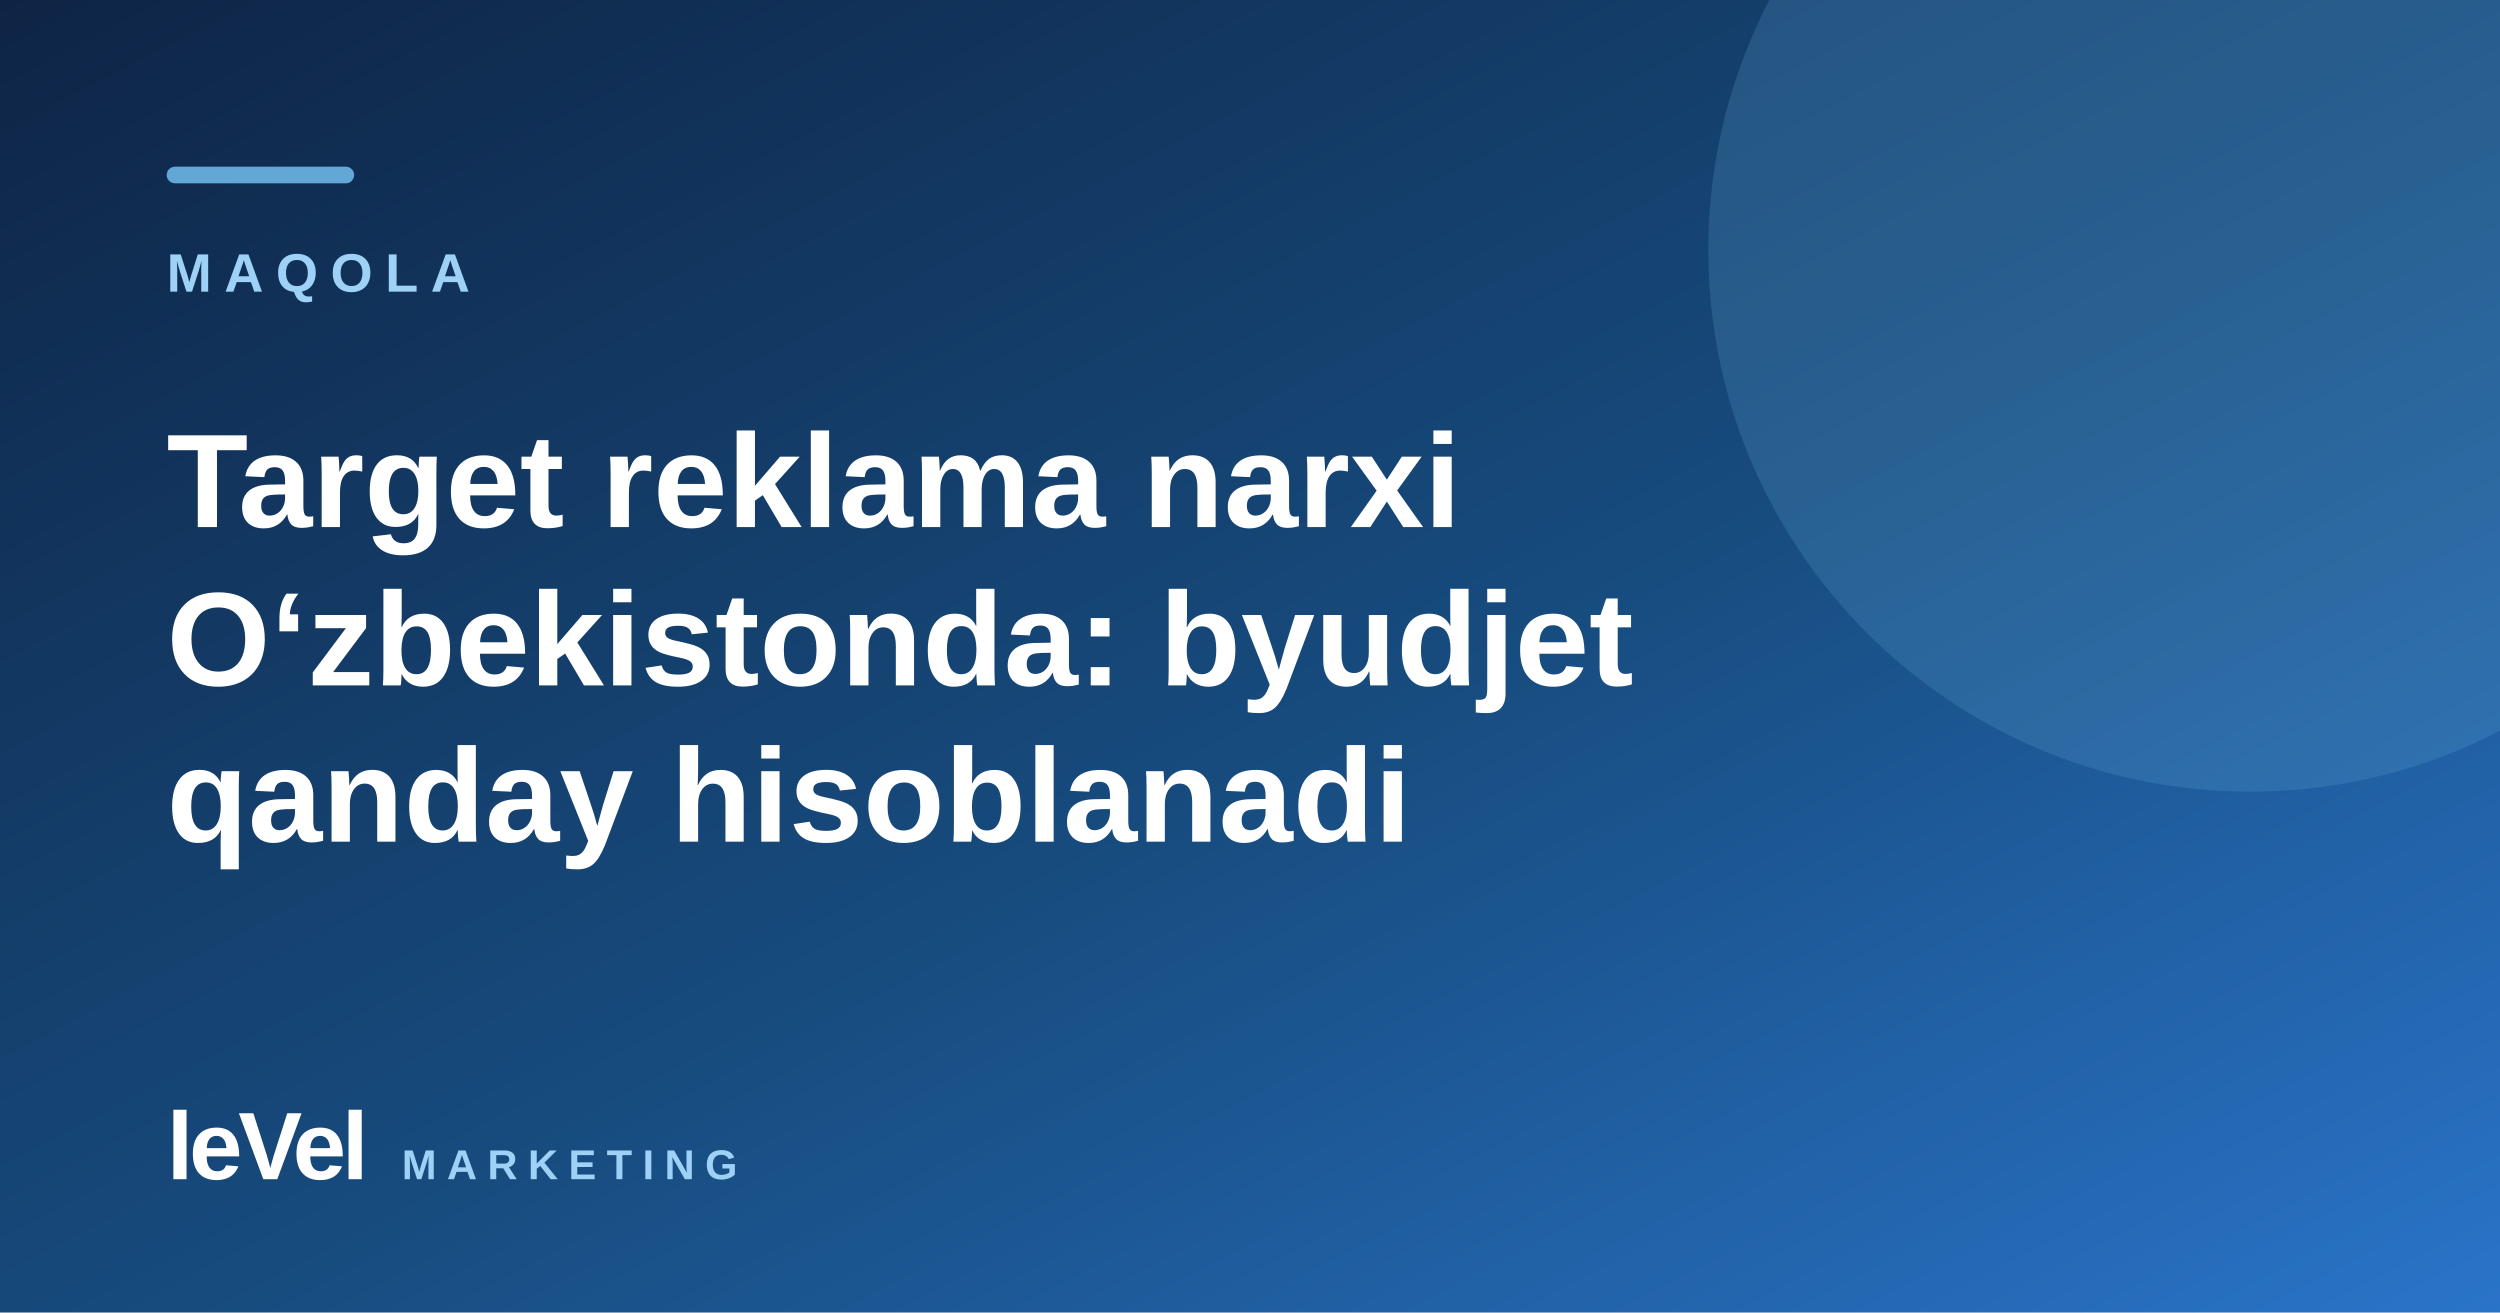
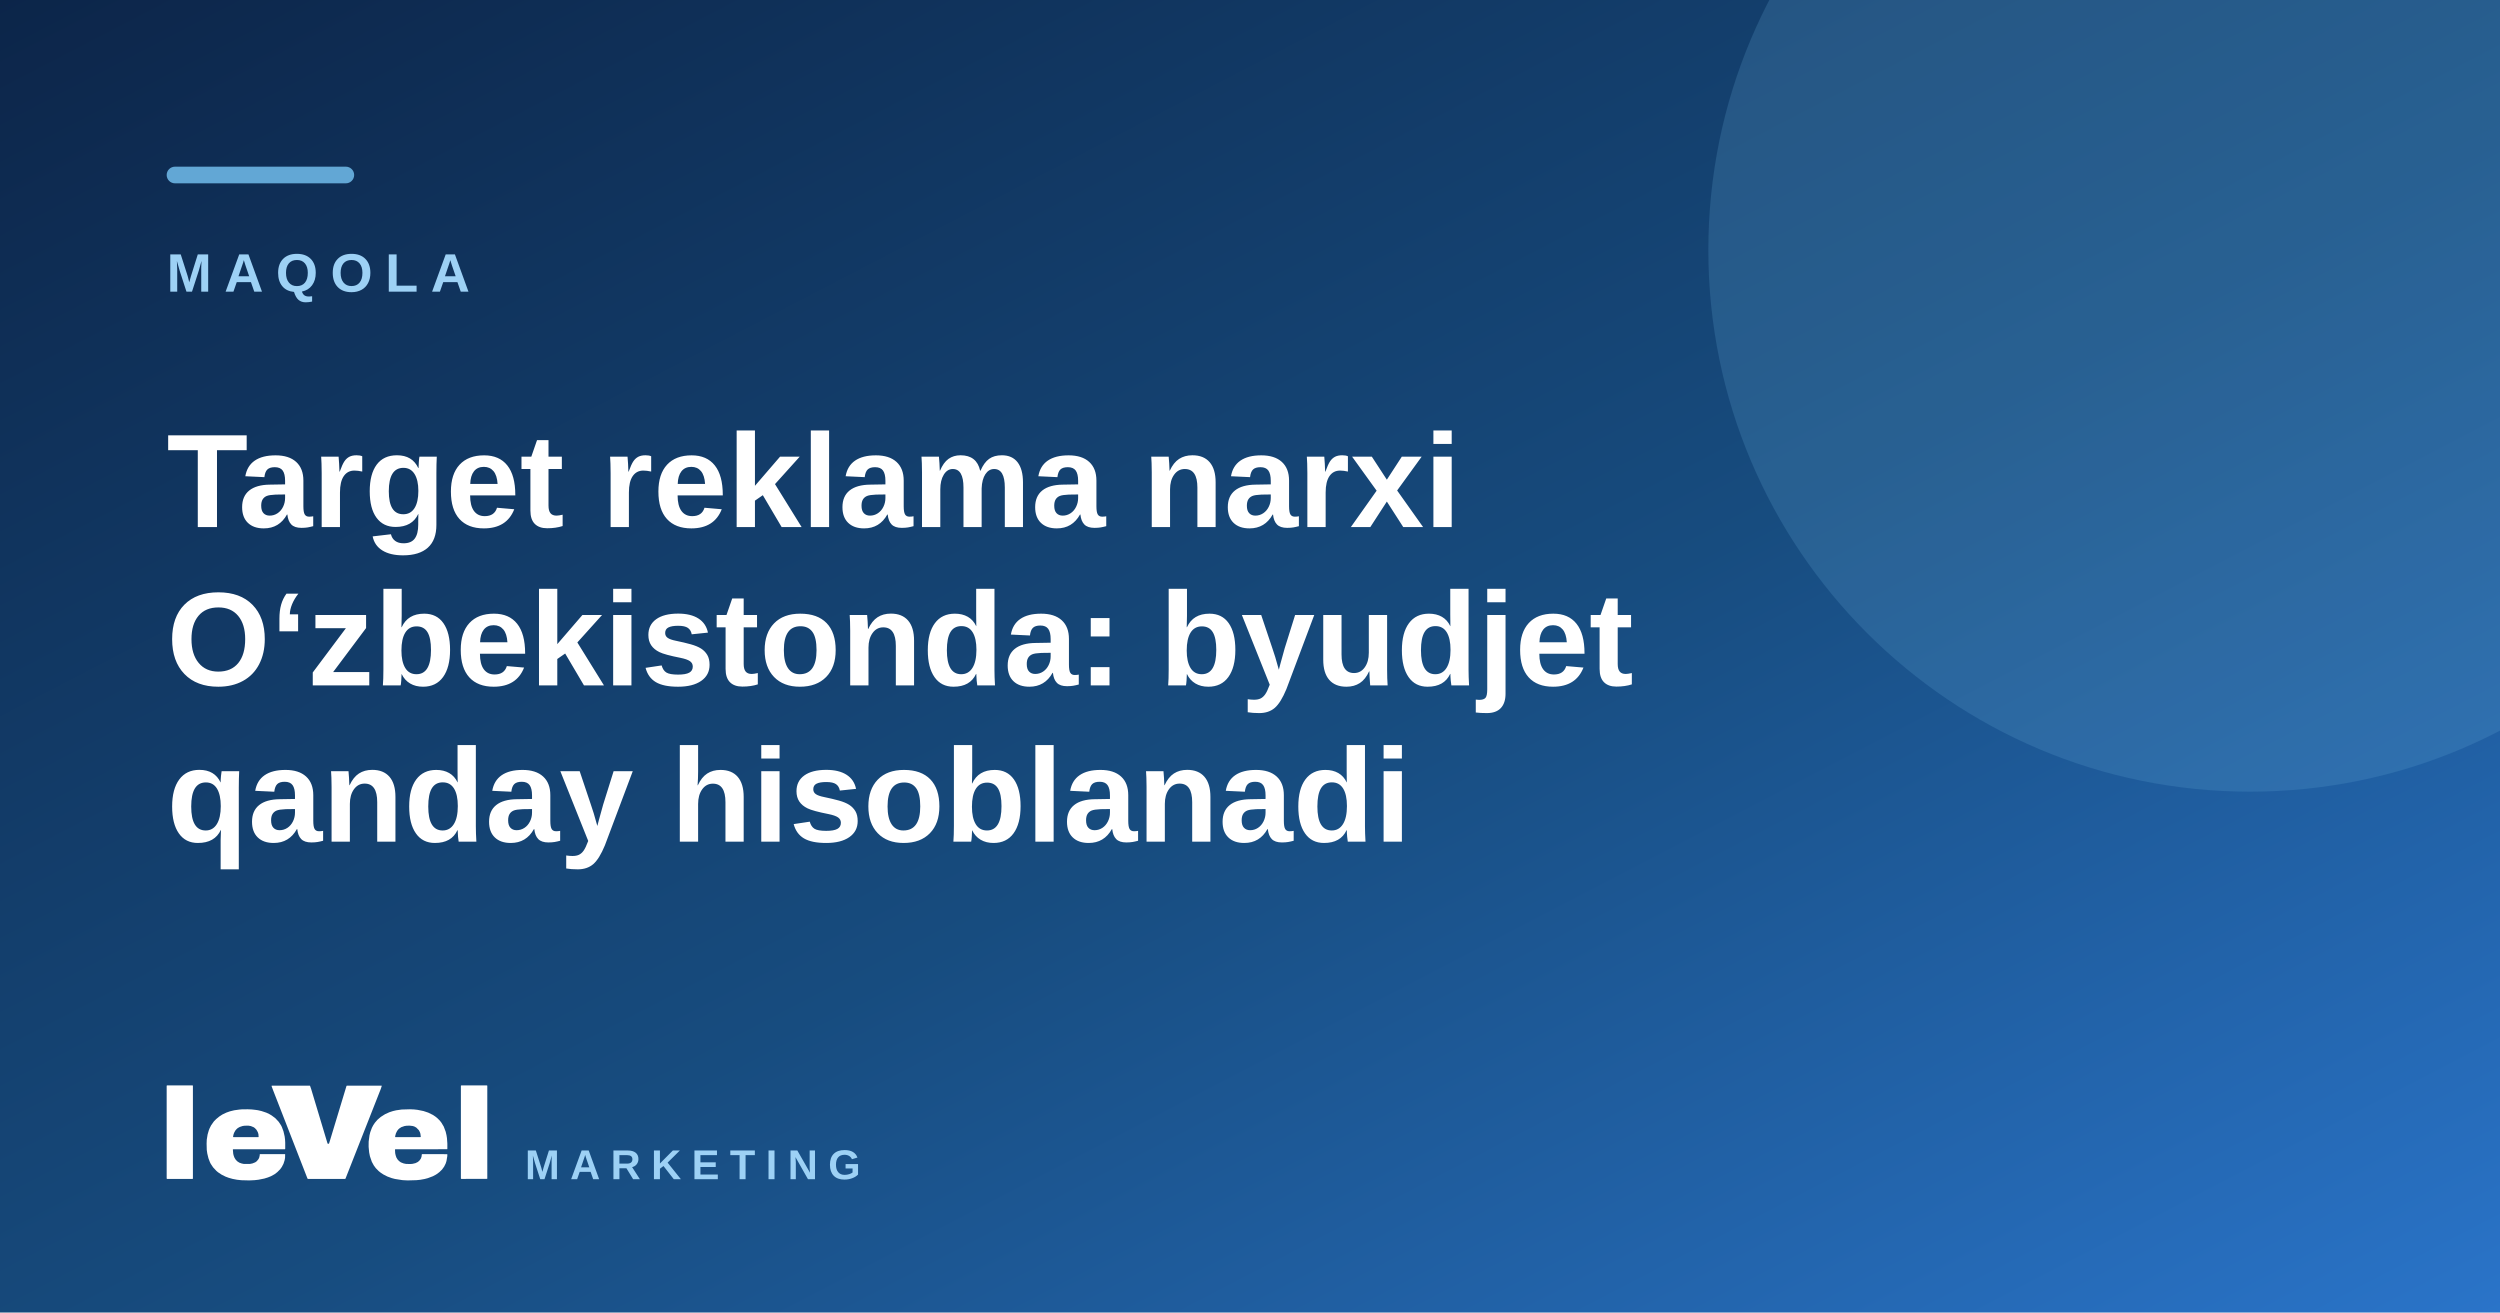
<svg xmlns="http://www.w3.org/2000/svg" viewBox="0 0 1200 630" width="1200" height="630">
  <defs>
    <linearGradient id="g" x1="0" y1="0" x2="1" y2="1">
-       <stop offset="0" stop-color="#0e2445" />
+       <stop offset="0" stop-color="#0c2549" />
      <stop offset=".55" stop-color="#174c7f" />
      <stop offset="1" stop-color="#2a74c9" />
    </linearGradient>
  </defs>
  <rect width="1200" height="630" fill="url(#g)" />
  <circle cx="1080" cy="120" r="260" fill="#62a7d5" opacity=".22" />
  <rect x="80" y="80" width="90" height="8" rx="4" fill="#62a7d5" />
  <text x="80" y="140" font-size="26" font-weight="700" letter-spacing="6" fill="#9dd1f5" font-family="Manrope, Arial, Helvetica, sans-serif">MAQOLA</text>
  <g font-family="Manrope, Arial, Helvetica, sans-serif">
    <text x="80" y="253" font-size="64" font-weight="800" fill="#fff">Target reklama narxi</text>
    <text x="80" y="329" font-size="64" font-weight="800" fill="#fff">O‘zbekistonda: byudjet</text>
    <text x="80" y="404" font-size="64" font-weight="800" fill="#fff">qanday hisoblanadi</text>
  </g>
-   <text x="80" y="566" font-size="46" letter-spacing="-2" fill="#fff" font-family="'Archivo Black', 'Arial Black', Arial, sans-serif" font-weight="900">leVel<tspan dx="16" font-size="20" letter-spacing="5" fill="#9dd1f5" font-family="Manrope, Arial, Helvetica, sans-serif" font-weight="700">MARKETING</tspan>
-   </text>
+   <path transform="translate(80 521) scale(.19)" fill="#fff" fill-rule="evenodd" d="M0.7 0.0 L0.0 1.0 L0.0 235.0 L0.7 236.2 L65.7 236.2 L66.3 235.0 L66.3 1.0 L65.7 0.0Z M744.7 0.0 L743.7 0.3 L743.3 1.0 L743.3 235.0 L743.7 235.8 L744.7 236.2 L809.7 236.0 L810.0 235.0 L810.0 1.0 L809.7 0.3 L808.7 0.0Z M265.7 0.7 L265.1 1.0 L265.1 2.0 L268.4 11.0 L355.7 235.2 L356.7 236.2 L450.7 236.2 L451.7 235.7 L540.9 9.0 L543.5 1.0 L542.7 0.7 L455.7 0.7 L454.4 1.0 L411.1 144.0 L410.1 147.0 L409.7 147.4 L407.7 147.4 L406.7 147.0 L406.2 146.0 L365.0 9.0 L362.2 1.0 L361.7 0.7Z M183.7 61.0 L170.7 62.8 L159.7 65.5 L150.7 68.7 L140.7 73.5 L132.7 78.7 L125.1 85.0 L119.2 91.0 L112.2 101.0 L108.2 109.0 L106.3 114.0 L103.4 124.0 L101.3 137.0 L100.9 147.0 L101.3 163.0 L102.6 172.0 L105.5 184.0 L109.3 194.0 L111.3 198.0 L117.3 207.0 L125.7 216.0 L129.7 219.4 L138.7 225.4 L148.7 230.4 L156.7 233.4 L166.7 236.2 L177.7 238.3 L188.7 239.5 L208.7 240.0 L221.7 239.4 L231.7 238.3 L246.7 235.3 L255.7 232.5 L263.7 229.3 L272.7 224.3 L279.6 219.0 L286.7 211.9 L290.9 206.0 L295.1 198.0 L298.0 189.0 L299.1 183.0 L299.3 174.0 L298.7 173.6 L235.7 173.6 L235.2 174.0 L235.0 177.0 L233.9 182.0 L232.1 186.0 L227.7 191.4 L223.7 194.3 L216.7 197.1 L210.7 198.3 L194.7 198.3 L189.7 197.3 L183.7 195.2 L178.7 192.0 L174.7 188.0 L171.5 183.0 L169.5 178.0 L168.2 173.0 L167.2 162.0 L167.7 161.5 L168.7 161.3 L298.7 161.3 L299.5 160.0 L299.5 145.0 L299.1 137.0 L298.1 129.0 L295.1 116.0 L291.0 105.0 L289.0 101.0 L283.1 92.0 L274.7 83.0 L265.4 76.0 L259.7 72.6 L251.7 68.8 L239.7 64.8 L230.7 62.7 L223.7 61.7 L214.7 60.7 L204.7 60.3 L189.7 60.5Z M593.7 60.9 L579.7 62.9 L571.7 64.8 L562.7 67.7 L551.7 72.7 L540.7 79.7 L532.7 86.6 L526.3 94.0 L522.2 100.0 L518.5 107.0 L514.4 118.0 L512.4 126.0 L510.3 142.0 L510.2 155.0 L511.5 169.0 L513.5 179.0 L518.3 193.0 L523.2 202.0 L528.3 209.0 L535.7 216.5 L540.7 220.5 L547.7 225.1 L557.7 230.2 L568.7 234.2 L576.7 236.3 L595.7 239.3 L608.7 240.0 L630.7 239.4 L640.7 238.4 L651.7 236.4 L659.7 234.3 L672.7 229.4 L680.7 225.1 L688.7 219.3 L695.7 212.5 L701.1 205.0 L705.0 197.0 L706.9 191.0 L708.9 179.0 L709.1 175.0 L708.7 173.7 L645.7 173.6 L644.6 174.0 L643.9 180.0 L642.1 185.0 L638.7 189.7 L634.7 193.3 L628.7 196.3 L620.7 198.2 L614.7 198.6 L604.7 198.3 L598.7 197.1 L591.7 194.4 L587.0 191.0 L583.3 187.0 L580.3 182.0 L578.3 176.0 L577.3 171.0 L576.8 162.0 L577.7 161.3 L708.7 161.2 L709.1 160.0 L709.1 147.0 L708.1 133.0 L707.0 126.0 L704.9 117.0 L700.0 104.0 L694.0 94.0 L690.1 89.0 L684.1 83.0 L678.7 78.6 L672.7 74.6 L660.7 68.7 L648.7 64.7 L633.7 61.7 L624.7 60.7 L614.7 60.3Z M196.7 101.8 L191.7 102.6 L184.7 104.9 L179.7 107.7 L176.7 110.3 L173.5 114.0 L170.2 120.0 L168.6 125.0 L167.7 130.0 L168.7 130.6 L231.7 130.6 L232.3 130.0 L231.8 123.0 L230.2 118.0 L226.8 112.0 L222.7 107.7 L219.7 105.6 L212.7 102.7 L206.7 101.7Z M605.7 101.9 L600.7 102.7 L592.7 105.5 L587.7 108.8 L585.3 111.0 L582.2 115.0 L579.2 121.0 L577.3 128.0 L577.2 130.0 L577.7 130.6 L640.7 130.6 L642.0 130.0 L641.0 122.0 L639.7 118.0 L637.0 113.0 L630.7 106.6 L625.7 103.8 L621.7 102.6 L613.7 101.6Z" />
+   <text x="252" y="566" font-size="20" font-weight="700" letter-spacing="5" fill="#9dd1f5" font-family="Manrope, Arial, Helvetica, sans-serif">MARKETING</text>
</svg>
